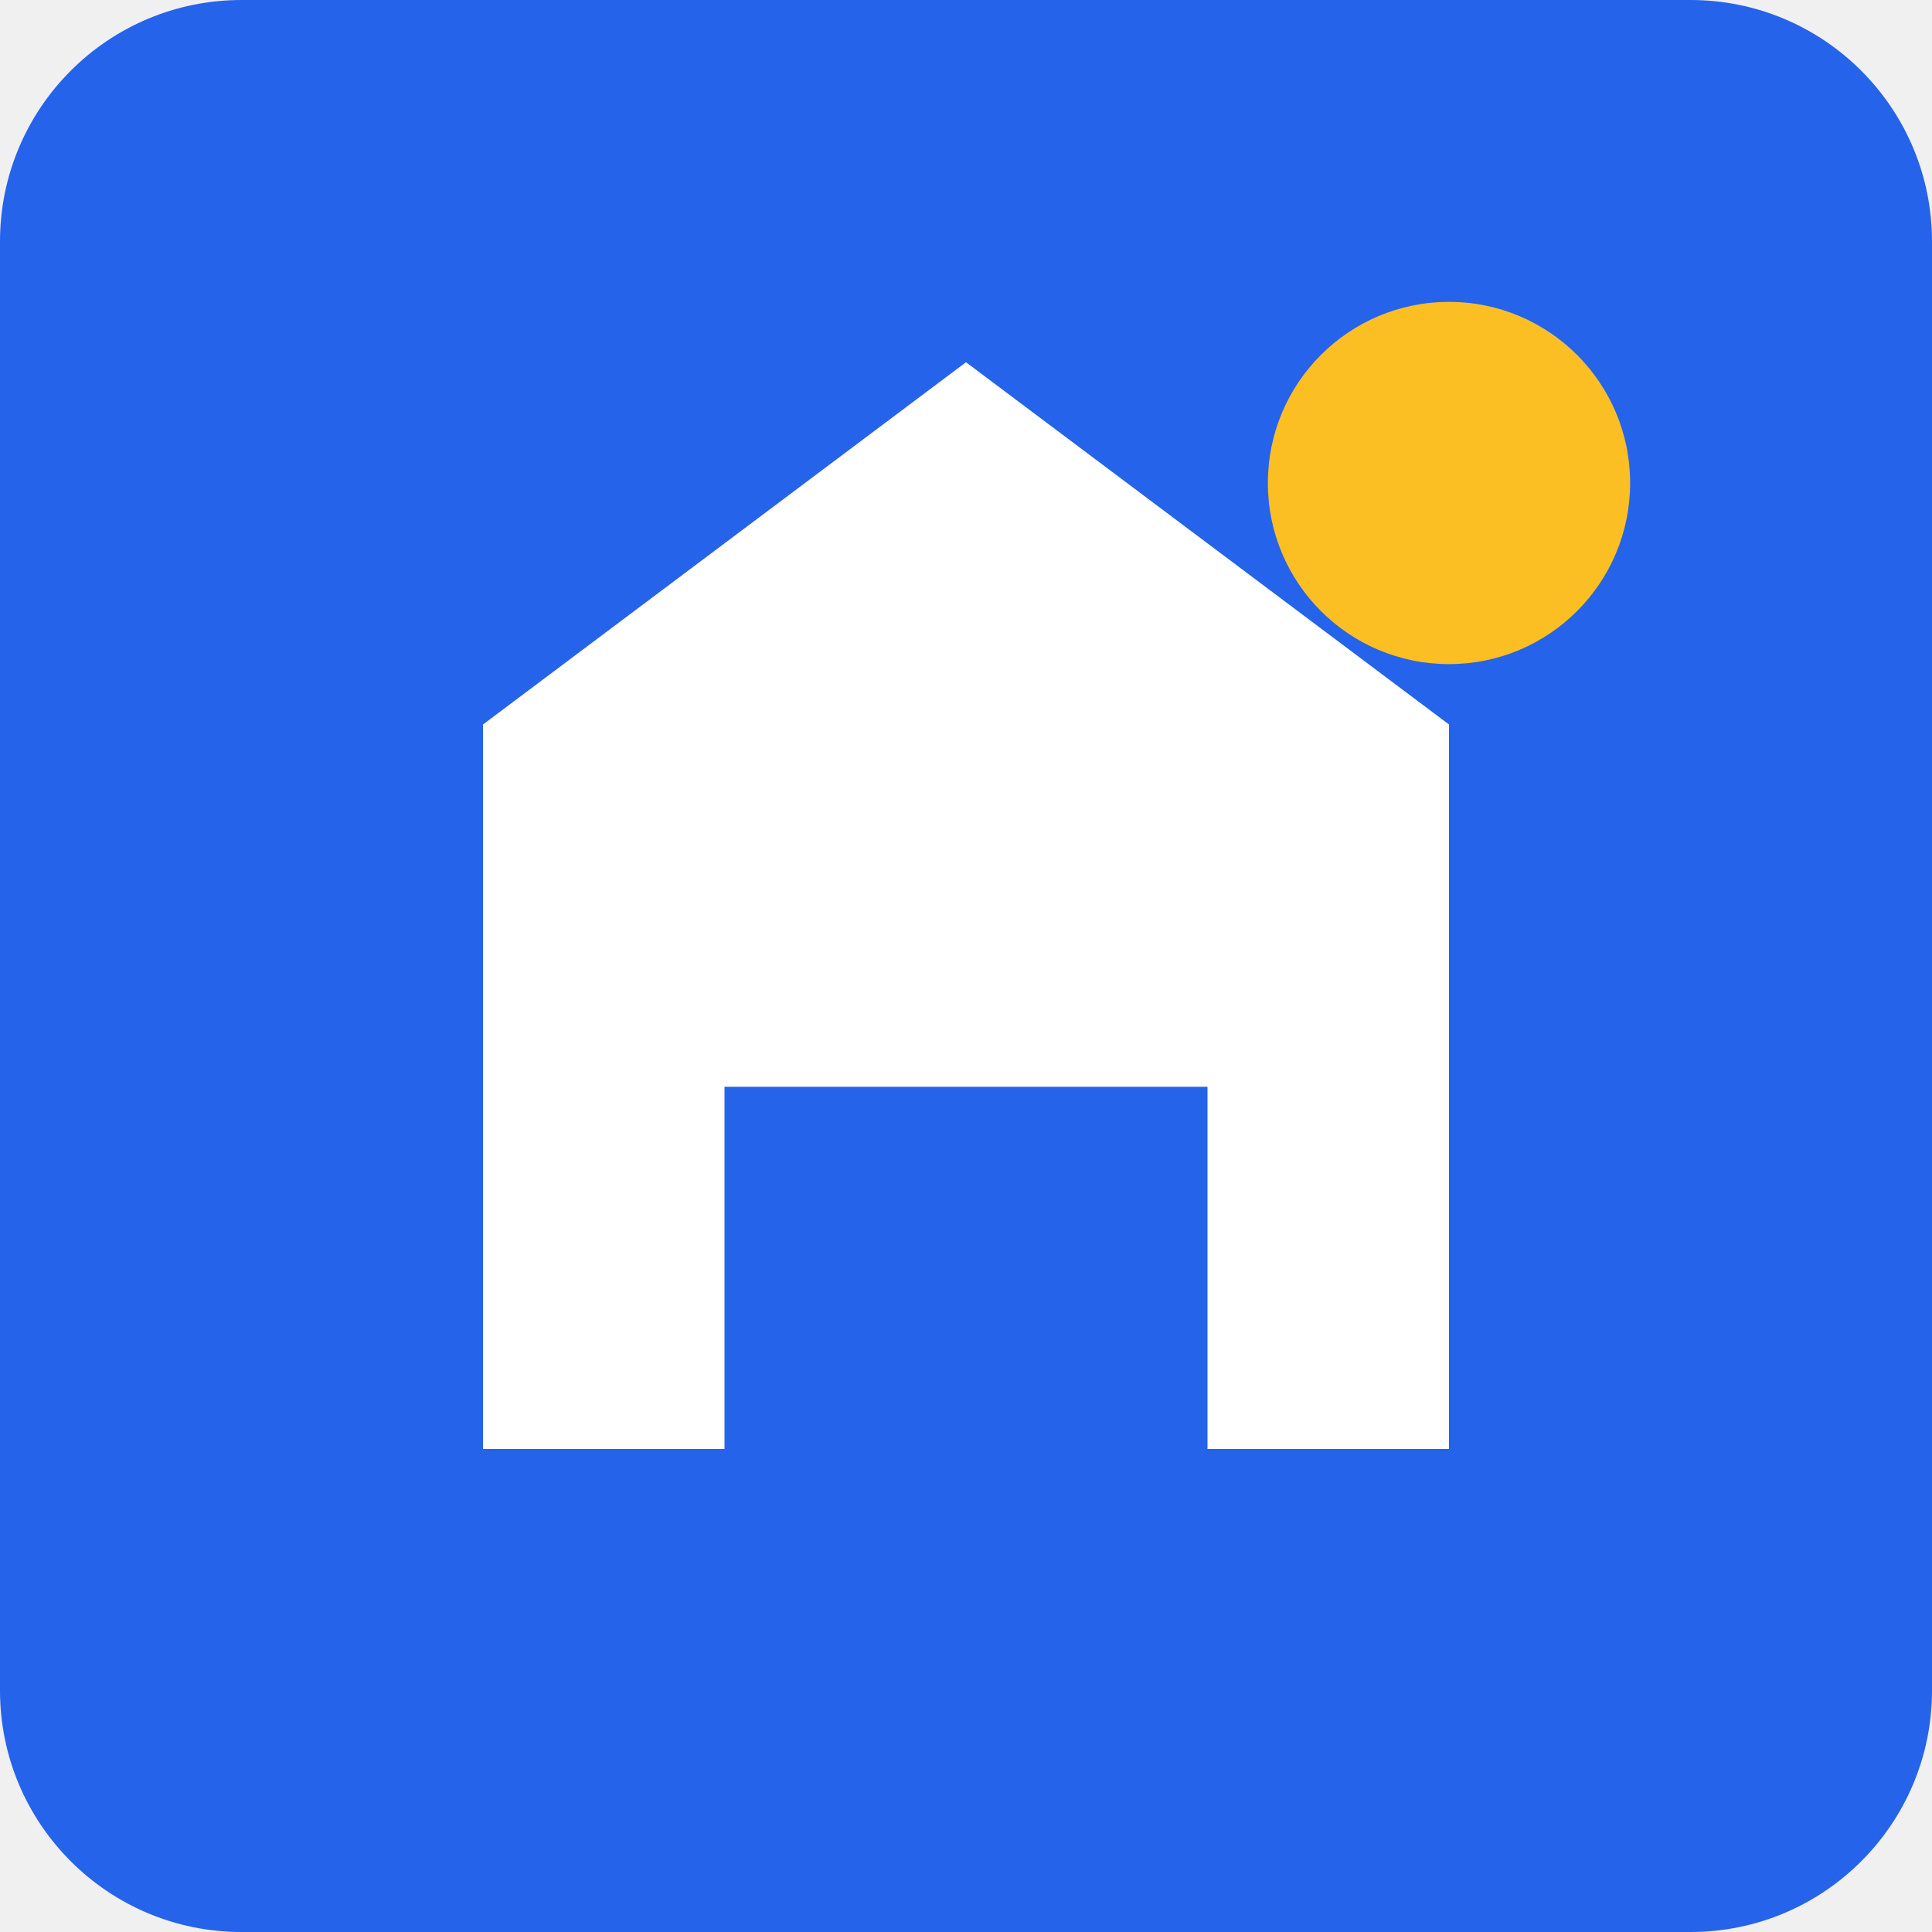
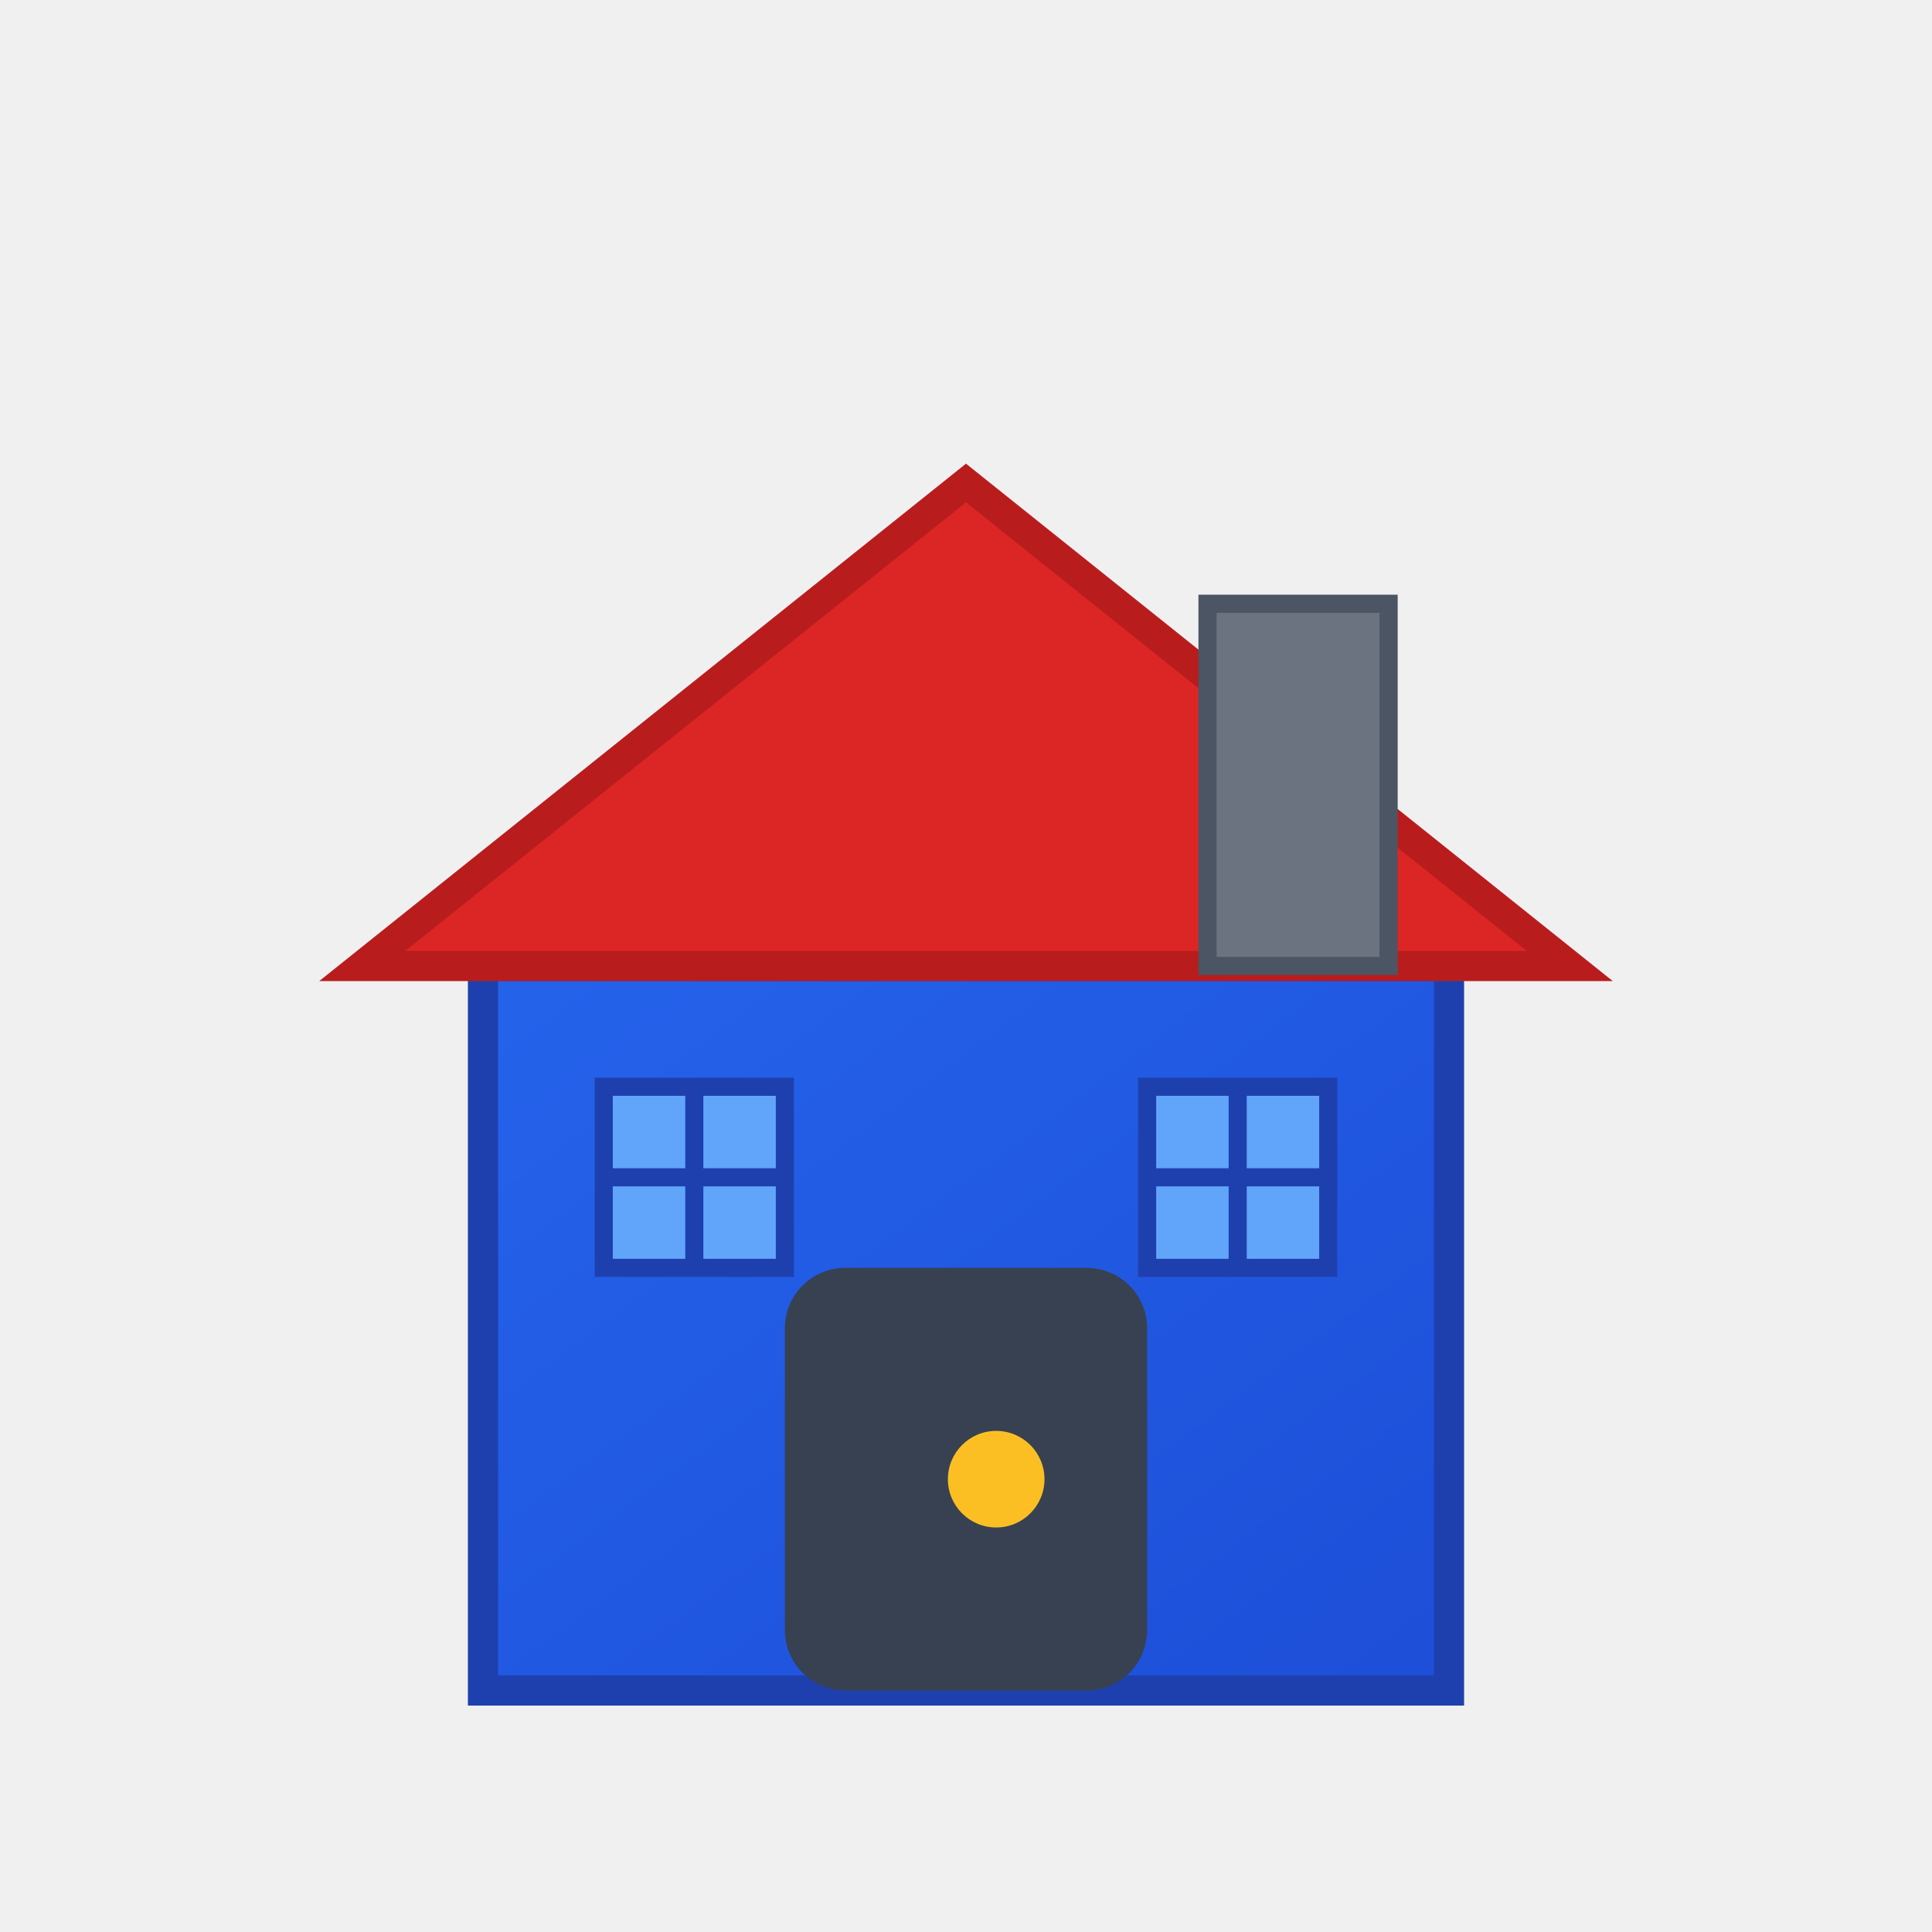
- <svg xmlns="http://www.w3.org/2000/svg" width="32" height="32" viewBox="0 0 32 32">
-   <rect width="32" height="32" fill="#2563eb" rx="4" />
-   <path fill="#ffffff" d="M8 24h4v-6h8v6h4V12l-8-6-8 6z" />
-   <circle cx="24" cy="8" r="3" fill="#fbbf24" />
+ <svg xmlns="http://www.w3.org/2000/svg" viewBox="0 0 32 32" width="32" height="32">
+   <defs>
+     <linearGradient id="houseGradient" x1="0%" y1="0%" x2="100%" y2="100%">
+       <stop offset="0%" style="stop-color:#2563eb;stop-opacity:1" />
+       <stop offset="100%" style="stop-color:#1d4ed8;stop-opacity:1" />
+     </linearGradient>
+   </defs>
+   <rect x="8" y="16" width="16" height="12" fill="url(#houseGradient)" stroke="#1e40af" stroke-width="0.5" />
+   <polygon points="6,16 16,8 26,16" fill="#dc2626" stroke="#b91c1c" stroke-width="0.5" />
+   <rect x="13" y="21" width="6" height="7" fill="#374151" rx="1" />
+   <circle cx="16.5" cy="24.5" r="0.8" fill="#fbbf24" />
+   <rect x="10" y="18" width="3" height="3" fill="#60a5fa" stroke="#1e40af" stroke-width="0.3" />
+   <rect x="19" y="18" width="3" height="3" fill="#60a5fa" stroke="#1e40af" stroke-width="0.3" />
+   <line x1="11.5" y1="18" x2="11.5" y2="21" stroke="#1e40af" stroke-width="0.3" />
+   <line x1="10" y1="19.5" x2="13" y2="19.5" stroke="#1e40af" stroke-width="0.3" />
+   <line x1="20.5" y1="18" x2="20.5" y2="21" stroke="#1e40af" stroke-width="0.3" />
+   <line x1="19" y1="19.5" x2="22" y2="19.5" stroke="#1e40af" stroke-width="0.3" />
+   <rect x="20" y="10" width="3" height="6" fill="#6b7280" stroke="#4b5563" stroke-width="0.3" />
</svg>
